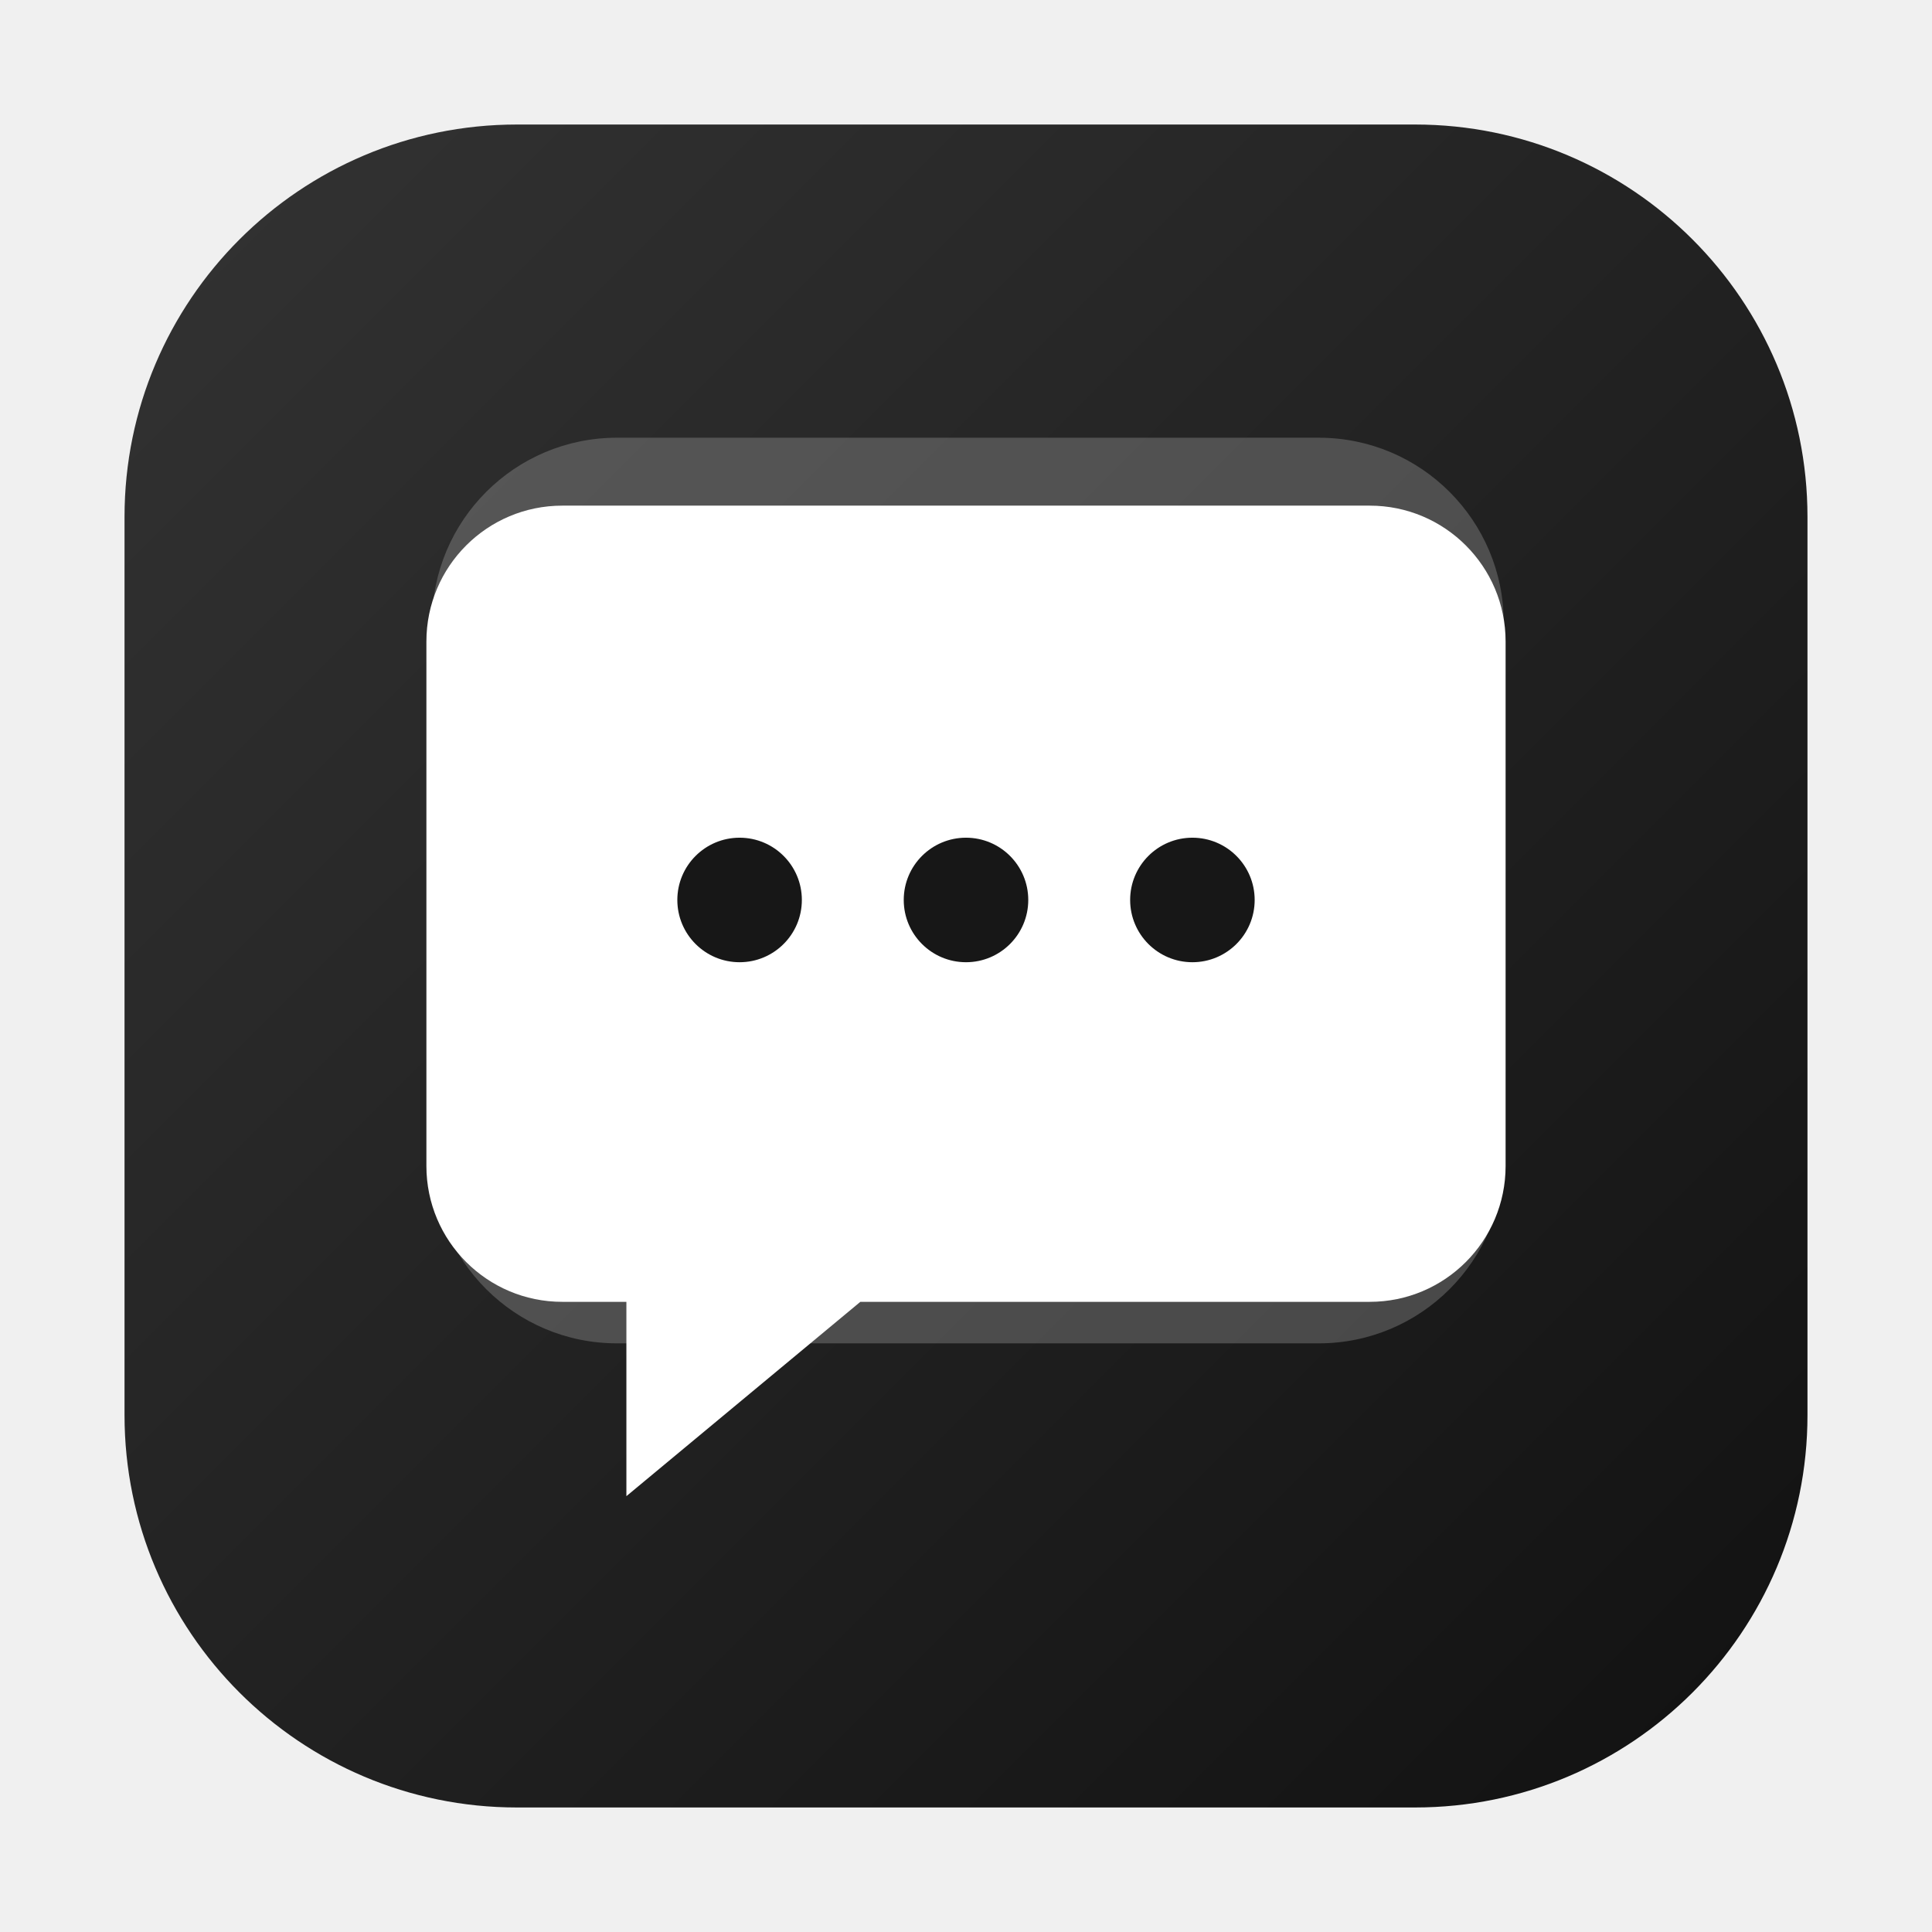
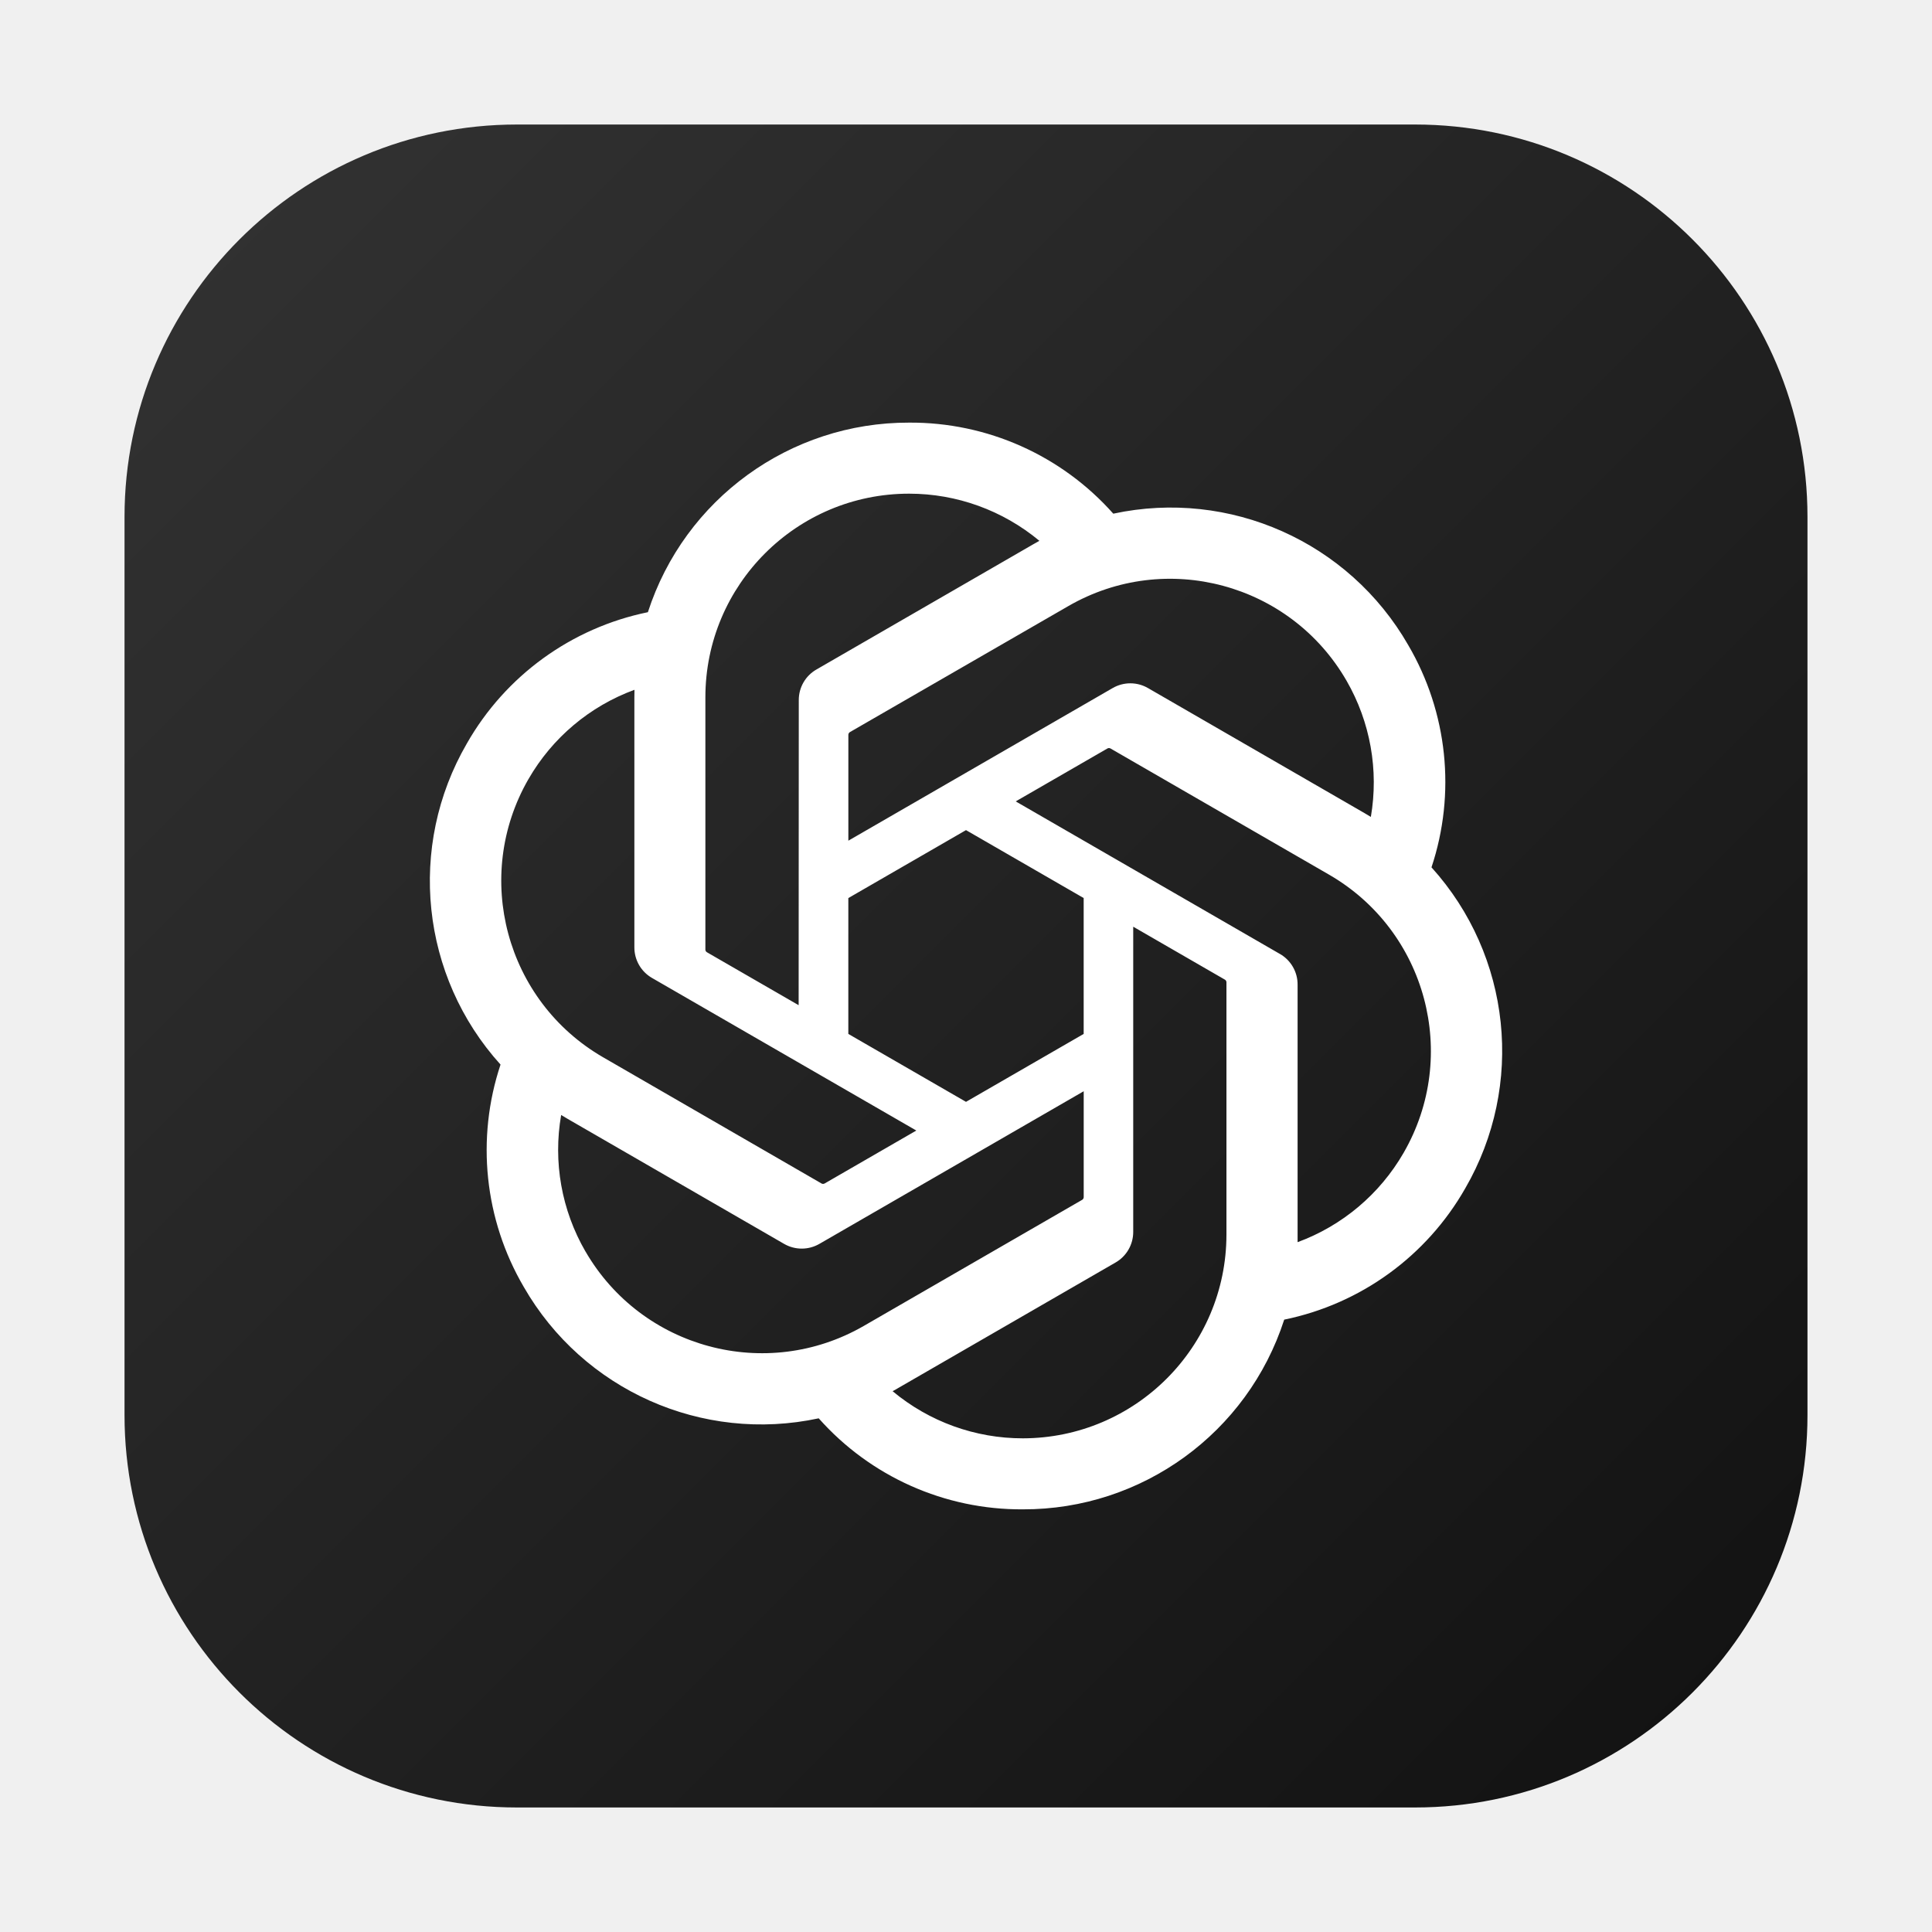
<svg xmlns="http://www.w3.org/2000/svg" width="1024" height="1024" viewBox="0 0 1024 1024">
  <defs>
    <linearGradient id="g" x1="0" y1="0" x2="1" y2="1">
      <stop stop-color="#333333" />
      <stop offset="1" stop-color="#111111" />
    </linearGradient>
  </defs>
  <rect x="66" y="66" width="892" height="892" rx="208" fill="url(#g)" />
-   <rect x="229" y="232" width="568" height="480" rx="98" fill="#b8b8b8" opacity=".3" />
-   <path d="M226 340a72 72 0 0 1 72-72h428a72 72 0 0 1 72 72v278a72 72 0 0 1-72 72H456L332 793V690h-34a72 72 0 0 1-72-72Z" fill="#ffffff" />
-   <circle cx="392" cy="477" r="33" fill="#171717" />
-   <circle cx="512" cy="477" r="33" fill="#171717" />
-   <circle cx="632" cy="477" r="33" fill="#171717" />
+   <path transform="translate(224 224) scale(1.8)" fill="#ffffff" d="m297.06 130.97c7.26-21.79 4.76-45.66-6.85-65.48-17.46-30.4-52.56-46.04-86.84-38.68-15.25-17.18-37.16-26.95-60.13-26.81-35.04-.08-66.13 22.48-76.91 55.82-22.51 4.61-41.94 18.7-53.31 38.67-17.59 30.32-13.58 68.54 9.92 94.54-7.26 21.79-4.76 45.66 6.85 65.48 17.46 30.4 52.56 46.04 86.84 38.68 15.24 17.18 37.16 26.95 60.13 26.8 35.06.09 66.16-22.49 76.94-55.86 22.51-4.61 41.94-18.7 53.31-38.67 17.57-30.32 13.55-68.51-9.94-94.51zm-120.28 168.11c-14.03.02-27.62-4.89-38.39-13.88.49-.26 1.34-.73 1.89-1.07l63.72-36.8c3.26-1.85 5.26-5.32 5.24-9.07v-89.83l26.93 15.55c.29.14.48.42.52.74v74.39c-.04 33.08-26.83 59.9-59.91 59.97zm-128.84-55.03c-7.03-12.14-9.56-26.37-7.15-40.18.47.28 1.3.79 1.89 1.13l63.72 36.8c3.23 1.89 7.23 1.89 10.47 0l77.79-44.92v31.1c.02.32-.13.63-.38.83l-64.41 37.19c-28.69 16.52-65.33 6.7-81.92-21.95zm-16.77-139.09c7-12.16 18.05-21.46 31.21-26.29 0 .55-.03 1.52-.03 2.2v73.61c-.02 3.74 1.98 7.21 5.23 9.06l77.79 44.91-26.93 15.55c-.27.18-.61.21-.91.08l-64.42-37.22c-28.63-16.58-38.45-53.21-21.95-81.89zm221.26 51.49-77.79-44.92 26.93-15.54c.27-.18.61-.21.91-.08l64.42 37.19c28.68 16.57 38.51 53.26 21.94 81.94-7.01 12.14-18.05 21.44-31.2 26.28v-75.81c.03-3.74-1.96-7.2-5.2-9.06zm26.8-40.34c-.47-.29-1.3-.79-1.89-1.13l-63.72-36.8c-3.23-1.89-7.23-1.89-10.47 0l-77.79 44.92v-31.1c-.02-.32.13-.63.38-.83l64.41-37.16c28.69-16.55 65.37-6.7 81.91 22 6.99 12.12 9.52 26.31 7.15 40.1zm-168.51 55.43-26.94-15.55c-.29-.14-.48-.42-.52-.74v-74.39c.02-33.12 26.89-59.96 60.01-59.94 14.01 0 27.57 4.92 38.34 13.88-.49.26-1.33.73-1.89 1.07l-63.72 36.8c-3.26 1.85-5.26 5.31-5.24 9.06l-.04 89.79zm14.63-31.54 34.65-20.01 34.65 20v40.01l-34.65 20-34.65-20z" />
</svg>
